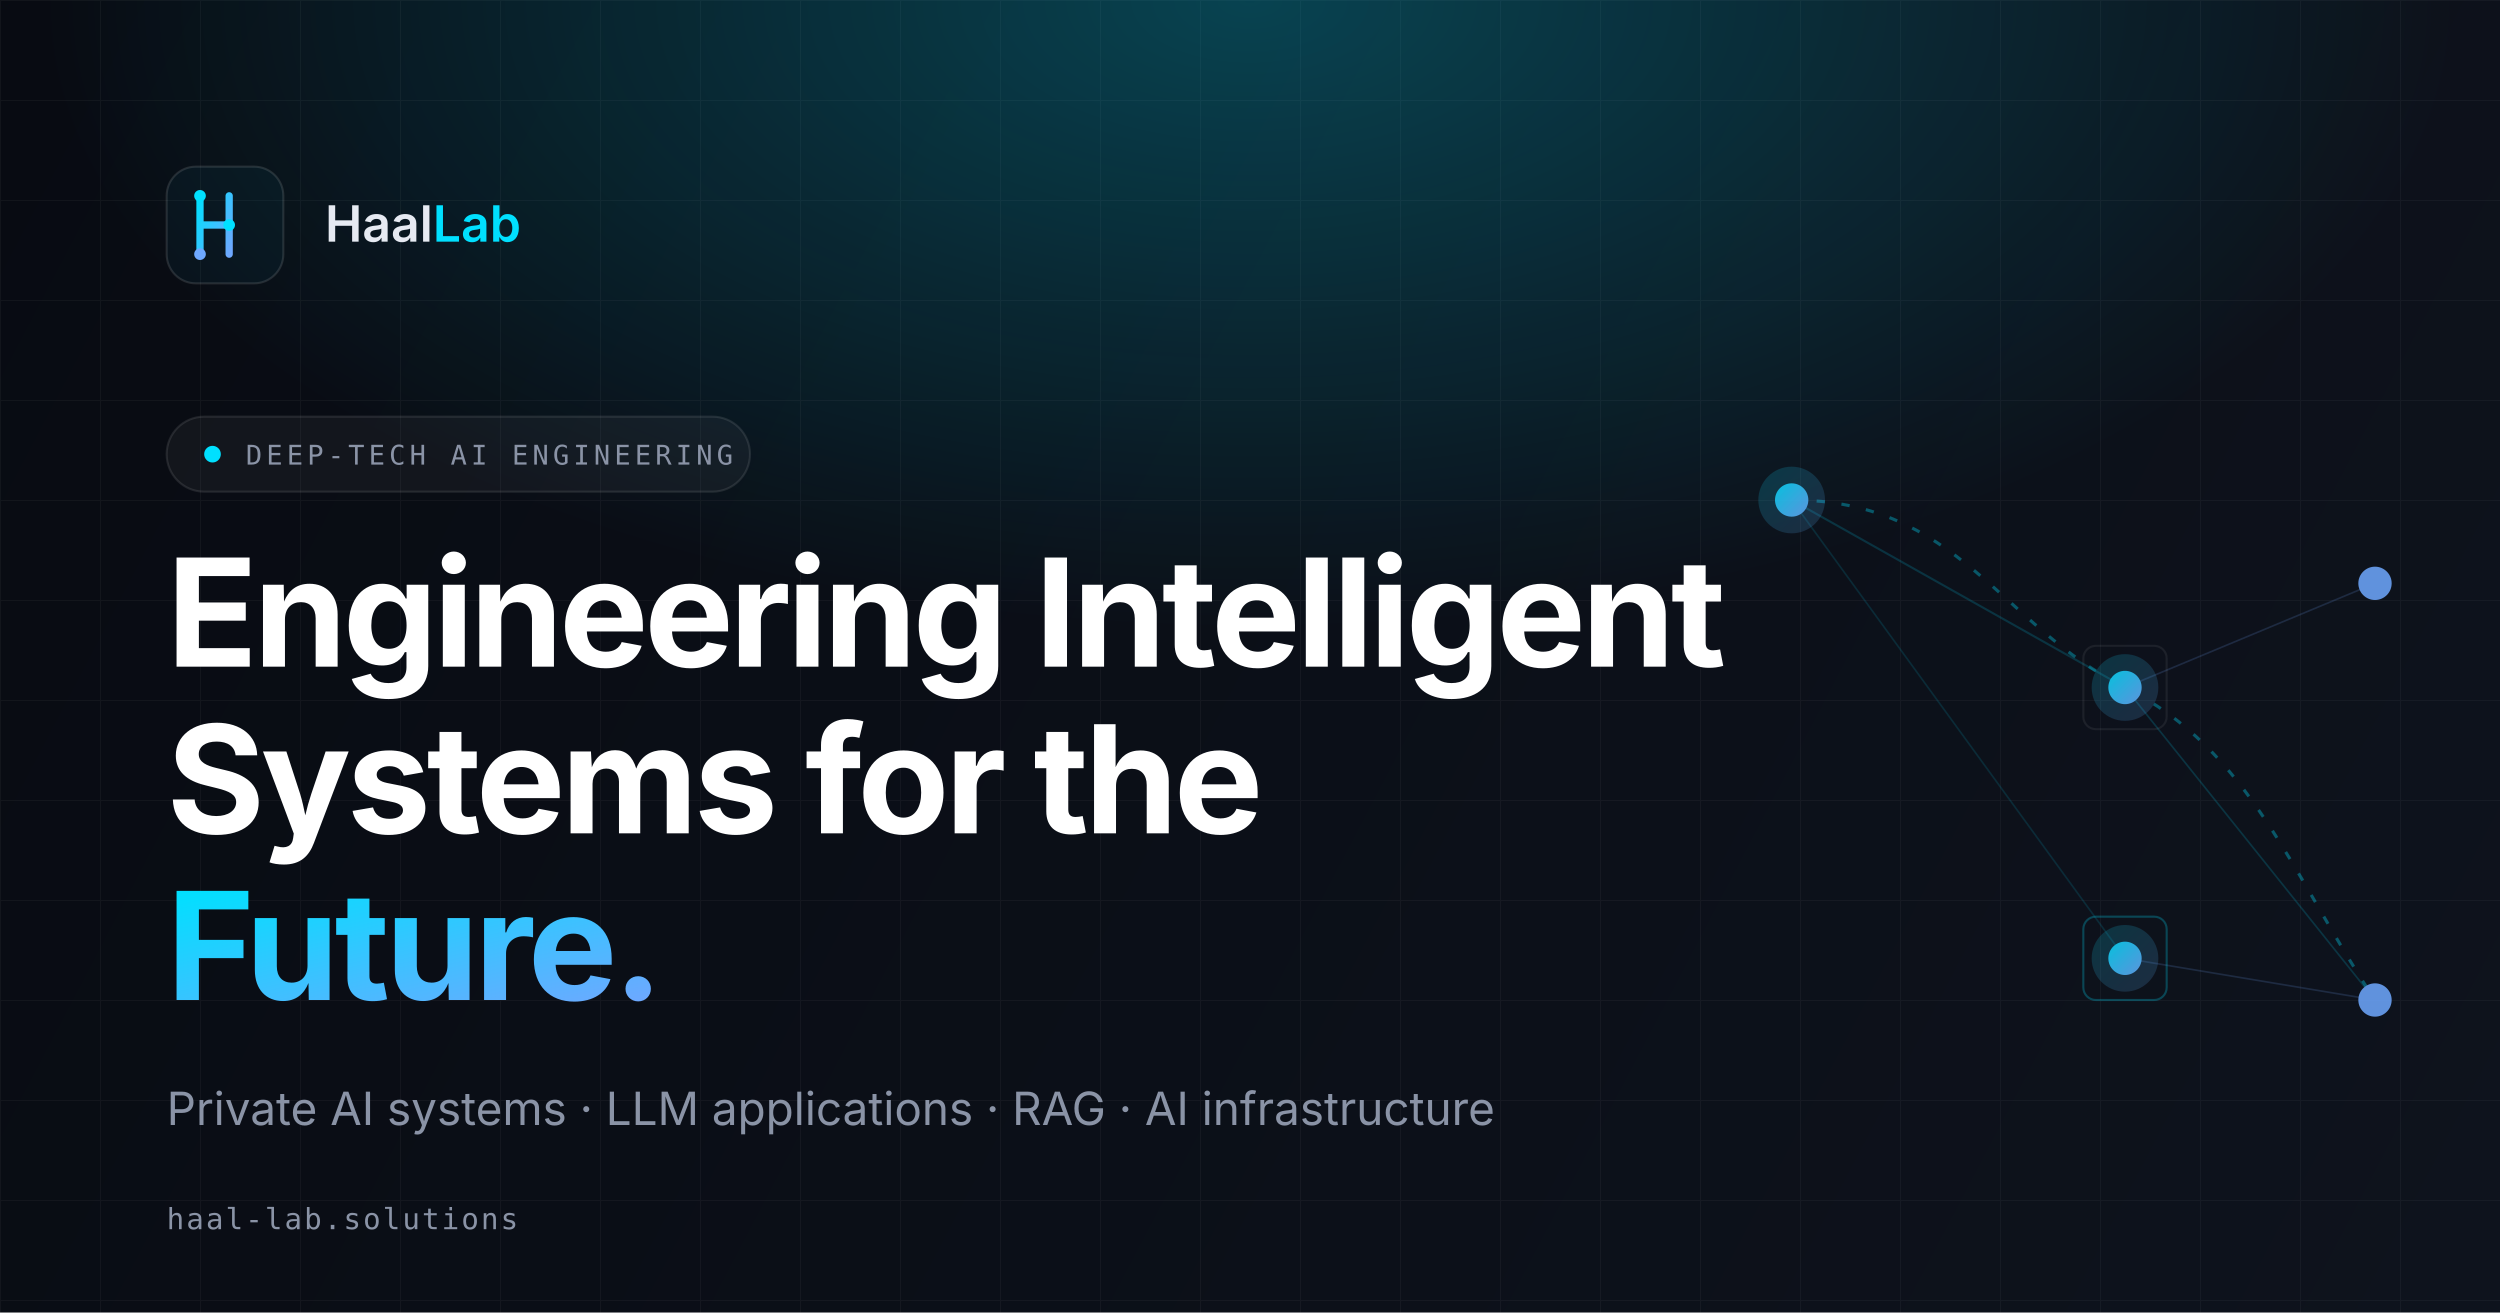
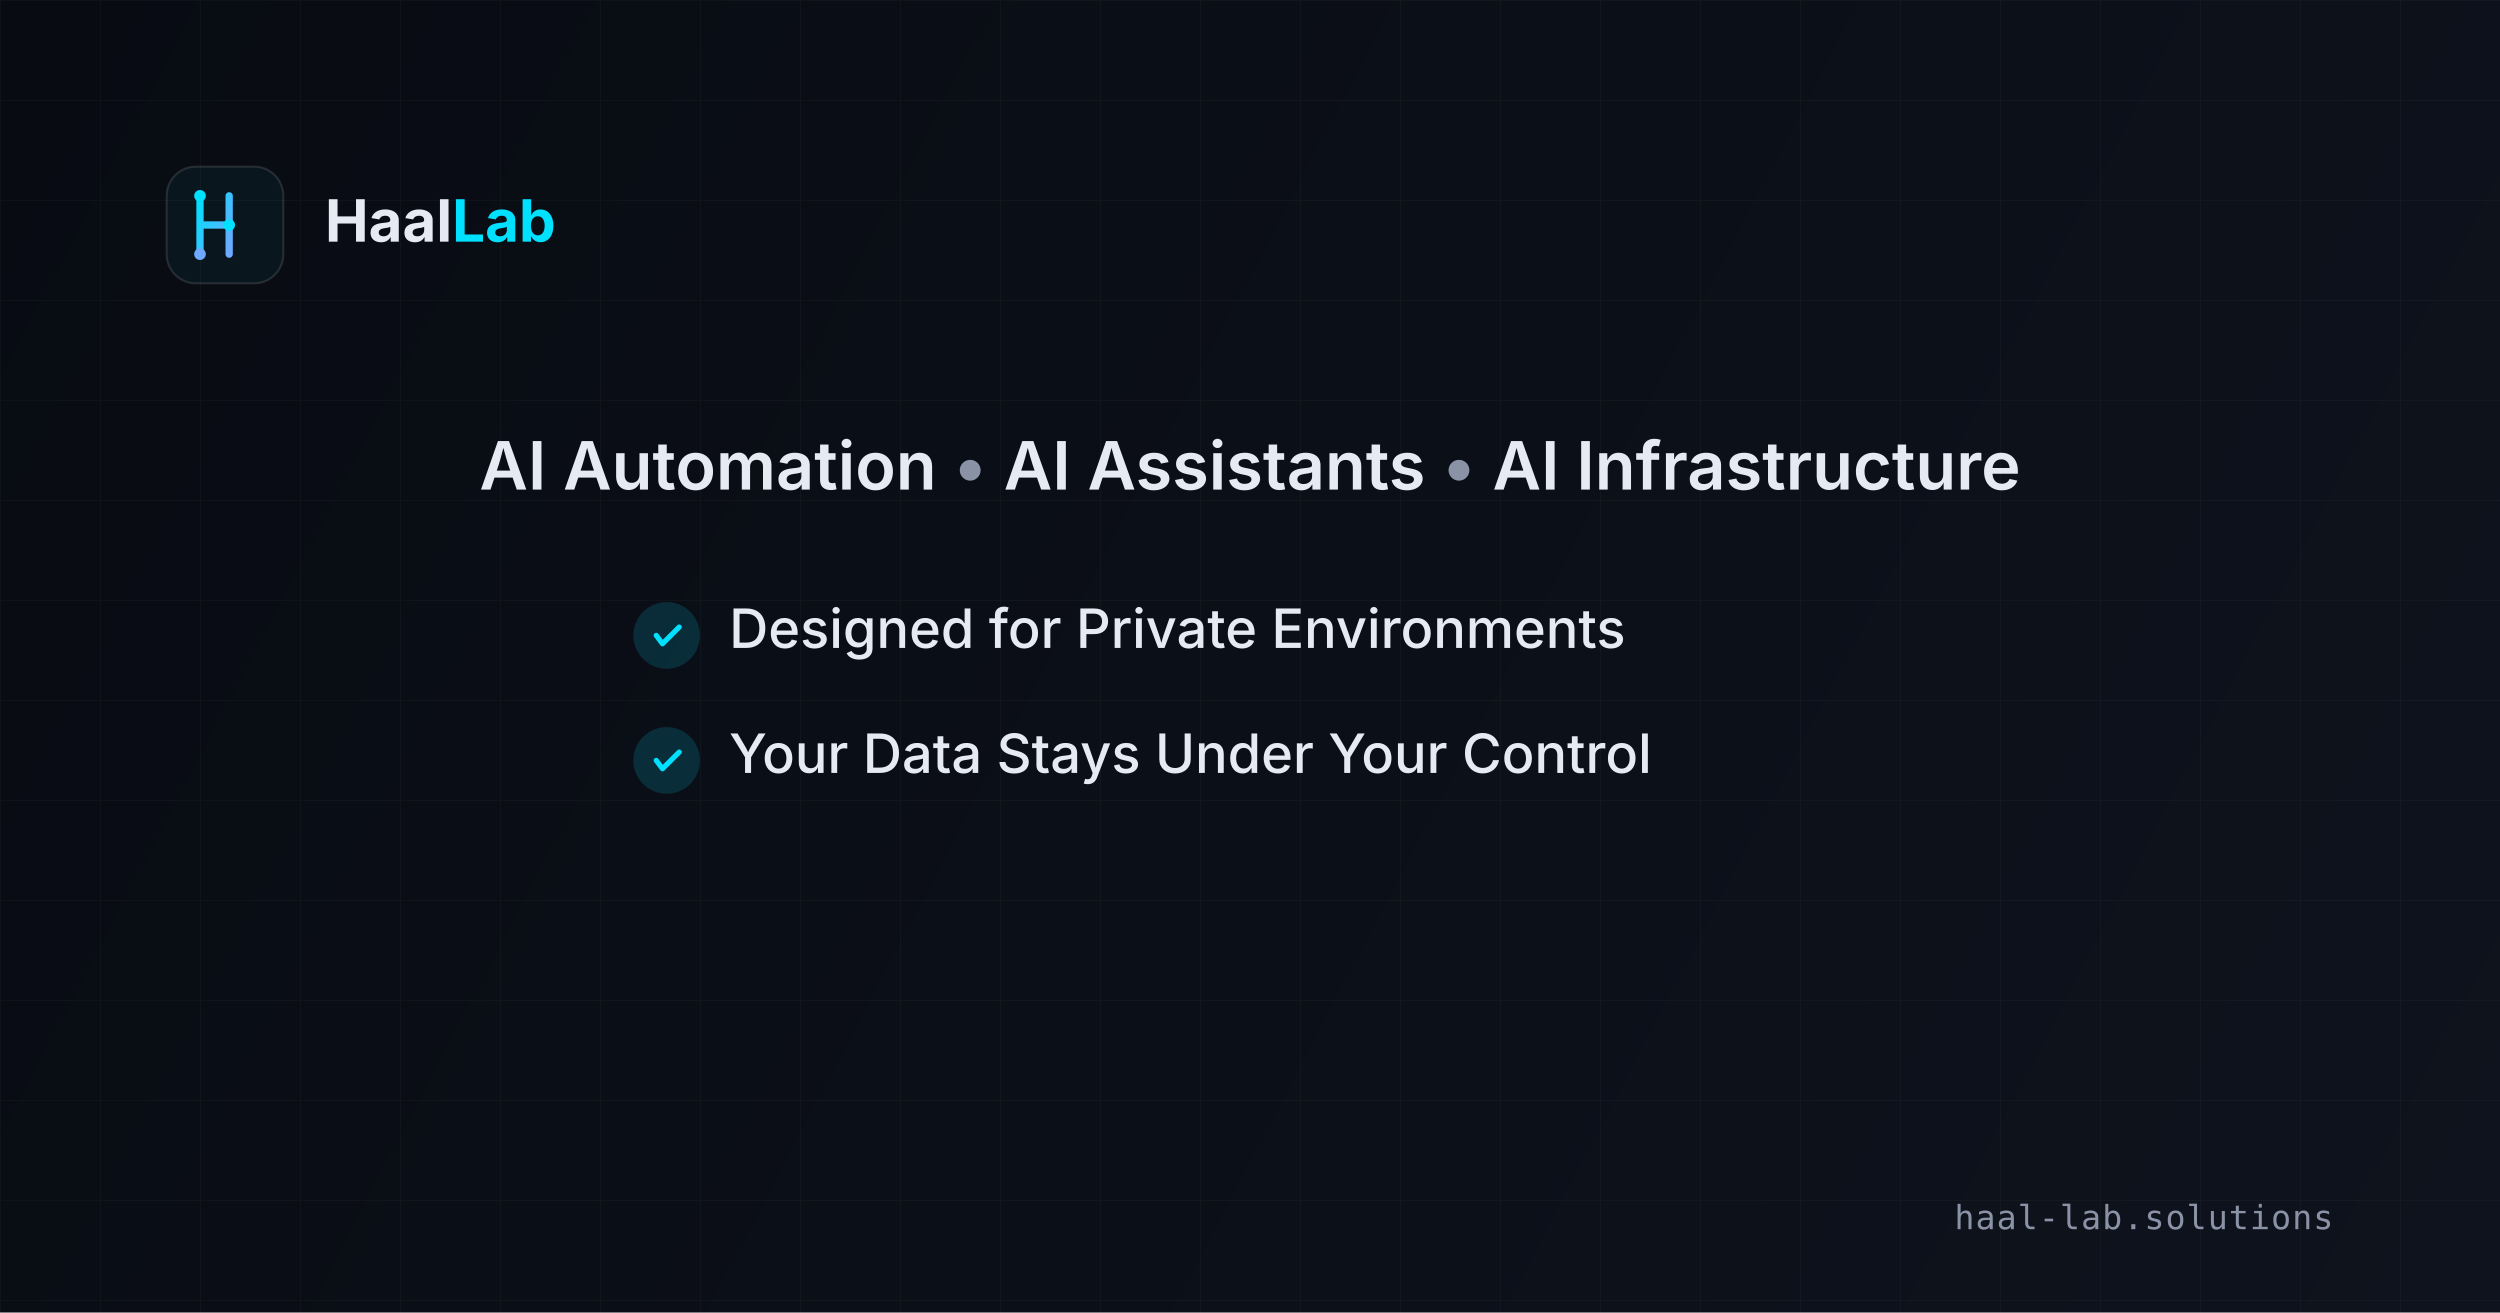
<svg xmlns="http://www.w3.org/2000/svg" width="1200" height="630" viewBox="0 0 1200 630" fill="none">
  <defs>
    <linearGradient id="bg-grad" x1="0" y1="0" x2="1200" y2="630" gradientUnits="userSpaceOnUse">
      <stop stop-color="#080B12" />
      <stop offset="1" stop-color="#0E131D" />
    </linearGradient>
    <linearGradient id="cyan-grad" x1="0" y1="0" x2="1" y2="1">
      <stop stop-color="#00E0FF" />
      <stop offset="1" stop-color="#6EA8FF" />
    </linearGradient>
-     <radialGradient id="glow" cx="50%" cy="0%" r="80%">
-       <stop offset="0%" stop-color="rgba(0,224,255,0.25)" />
-       <stop offset="60%" stop-color="rgba(0,224,255,0)" />
-     </radialGradient>
    <pattern id="grid" width="48" height="48" patternUnits="userSpaceOnUse">
-       <path d="M 48 0 L 0 0 0 48" fill="none" stroke="rgba(255,255,255,0.04)" stroke-width="1" />
+       <path d="M 48 0 L 0 0 0 48" fill="none" stroke="rgba(255,255,255,0.03)" stroke-width="1" />
    </pattern>
  </defs>
  <rect width="1200" height="630" fill="url(#bg-grad)" />
  <rect width="1200" height="630" fill="url(#grid)" />
-   <rect width="1200" height="630" fill="url(#glow)" />
  <g transform="translate(80, 80)">
-     <rect width="56" height="56" rx="14" fill="rgba(0,224,255,0.04)" stroke="rgba(255,255,255,0.12)" />
+     <rect width="56" height="56" rx="14" fill="rgba(0,224,255,0.05)" stroke="rgba(255,255,255,0.12)" />
    <path d="M16 14 V42 M16 28 H30 M30 14 V42" stroke="url(#cyan-grad)" stroke-width="3.5" stroke-linecap="round" />
    <circle cx="16" cy="14" r="2.8" fill="#00E0FF" />
    <circle cx="30" cy="28" r="2.8" fill="#00E0FF" />
    <circle cx="16" cy="42" r="2.8" fill="#6EA8FF" />
-     <text x="76" y="36" font-family="Inter, -apple-system, sans-serif" font-size="24" font-weight="600" fill="#E6EAF2">
+     <text x="76" y="36" font-family="Inter, -apple-system, sans-serif" font-size="28" font-weight="700" fill="#E6EAF2">
      Haal<tspan fill="#00E0FF">Lab</tspan>
    </text>
  </g>
-   <g transform="translate(80, 200)">
-     <rect width="280" height="36" rx="18" fill="rgba(255,255,255,0.04)" stroke="rgba(255,255,255,0.1)" />
-     <circle cx="22" cy="18" r="4" fill="#00E0FF" />
-     <text x="38" y="23" font-family="monospace" font-size="13" fill="#8A93A6" letter-spacing="2">
-       DEEP-TECH AI ENGINEERING
+   <g transform="translate(600, 315)" text-anchor="middle">
+     <text y="-80" font-family="Inter, -apple-system, sans-serif" font-size="32" font-weight="600" fill="#E6EAF2">
+       AI Automation <tspan fill="#8A93A6">•</tspan> AI Assistants <tspan fill="#8A93A6">•</tspan> AI Infrastructure
    </text>
+     <g transform="translate(-280, -10)">
+       <circle cx="0" cy="0" r="16" fill="rgba(0,224,255,0.15)" />
+       <path d="M-5 0 L-2 4 L6 -4" stroke="#00E0FF" stroke-width="2.5" stroke-linecap="round" stroke-linejoin="round" fill="none" />
+       <text x="30" y="6" font-family="Inter, -apple-system, sans-serif" font-size="26" font-weight="500" fill="#E6EAF2" text-anchor="start">
+         Designed for Private Environments
+       </text>
+     </g>
+     <g transform="translate(-280, 50)">
+       <circle cx="0" cy="0" r="16" fill="rgba(0,224,255,0.15)" />
+       <path d="M-5 0 L-2 4 L6 -4" stroke="#00E0FF" stroke-width="2.5" stroke-linecap="round" stroke-linejoin="round" fill="none" />
+       <text x="30" y="6" font-family="Inter, -apple-system, sans-serif" font-size="26" font-weight="500" fill="#E6EAF2" text-anchor="start">
+         Your Data Stays Under Your Control
+       </text>
+     </g>
  </g>
-   <text x="80" y="320" font-family="Inter, -apple-system, sans-serif" font-size="72" font-weight="700" fill="#FFFFFF" letter-spacing="-2">
-     Engineering Intelligent
-   </text>
-   <text x="80" y="400" font-family="Inter, -apple-system, sans-serif" font-size="72" font-weight="700" fill="#FFFFFF" letter-spacing="-2">
-     Systems for the
-   </text>
-   <text x="80" y="480" font-family="Inter, -apple-system, sans-serif" font-size="72" font-weight="700" fill="url(#cyan-grad)" letter-spacing="-2">
-     Future.
-   </text>
-   <text x="80" y="540" font-family="Inter, -apple-system, sans-serif" font-size="22" font-weight="400" fill="#8A93A6">
-     Private AI systems · LLM applications · RAG · AI infrastructure
-   </text>
-   <text x="80" y="590" font-family="monospace" font-size="14" fill="#8A93A6" letter-spacing="1">
+   <text x="1120" y="590" font-family="monospace" font-size="16" fill="#8A93A6" text-anchor="end" letter-spacing="0.5">
    haal-lab.solutions
  </text>
-   <g transform="translate(820, 180)" opacity="0.85">
-     <path d="M40 60 C 120 60, 140 120, 200 150 S 280 240, 320 300" stroke="rgba(0,224,255,0.4)" stroke-width="1.5" fill="none" stroke-dasharray="4 8" />
-     <path d="M40 60 L 200 150" stroke="rgba(0,224,255,0.2)" stroke-width="1" fill="none" />
-     <path d="M40 60 L 200 280" stroke="rgba(0,224,255,0.15)" stroke-width="0.8" fill="none" />
-     <path d="M200 150 L 320 100" stroke="rgba(110,168,255,0.2)" stroke-width="0.8" fill="none" />
-     <path d="M200 150 L 320 300" stroke="rgba(0,224,255,0.2)" stroke-width="0.8" fill="none" />
-     <path d="M200 280 L 320 300" stroke="rgba(110,168,255,0.2)" stroke-width="0.8" fill="none" />
-     <circle cx="40" cy="60" r="8" fill="url(#cyan-grad)" />
-     <circle cx="40" cy="60" r="16" fill="url(#cyan-grad)" opacity="0.2" />
-     <circle cx="200" cy="150" r="8" fill="url(#cyan-grad)" />
-     <circle cx="200" cy="150" r="16" fill="url(#cyan-grad)" opacity="0.2" />
-     <circle cx="200" cy="280" r="8" fill="url(#cyan-grad)" />
-     <circle cx="200" cy="280" r="16" fill="url(#cyan-grad)" opacity="0.2" />
-     <circle cx="320" cy="100" r="8" fill="#6EA8FF" />
-     <circle cx="320" cy="300" r="8" fill="#6EA8FF" />
-     <rect x="180" y="130" width="40" height="40" rx="6" fill="none" stroke="rgba(255,255,255,0.08)" />
-     <rect x="180" y="260" width="40" height="40" rx="6" fill="none" stroke="rgba(0,224,255,0.3)" />
-   </g>
</svg>
